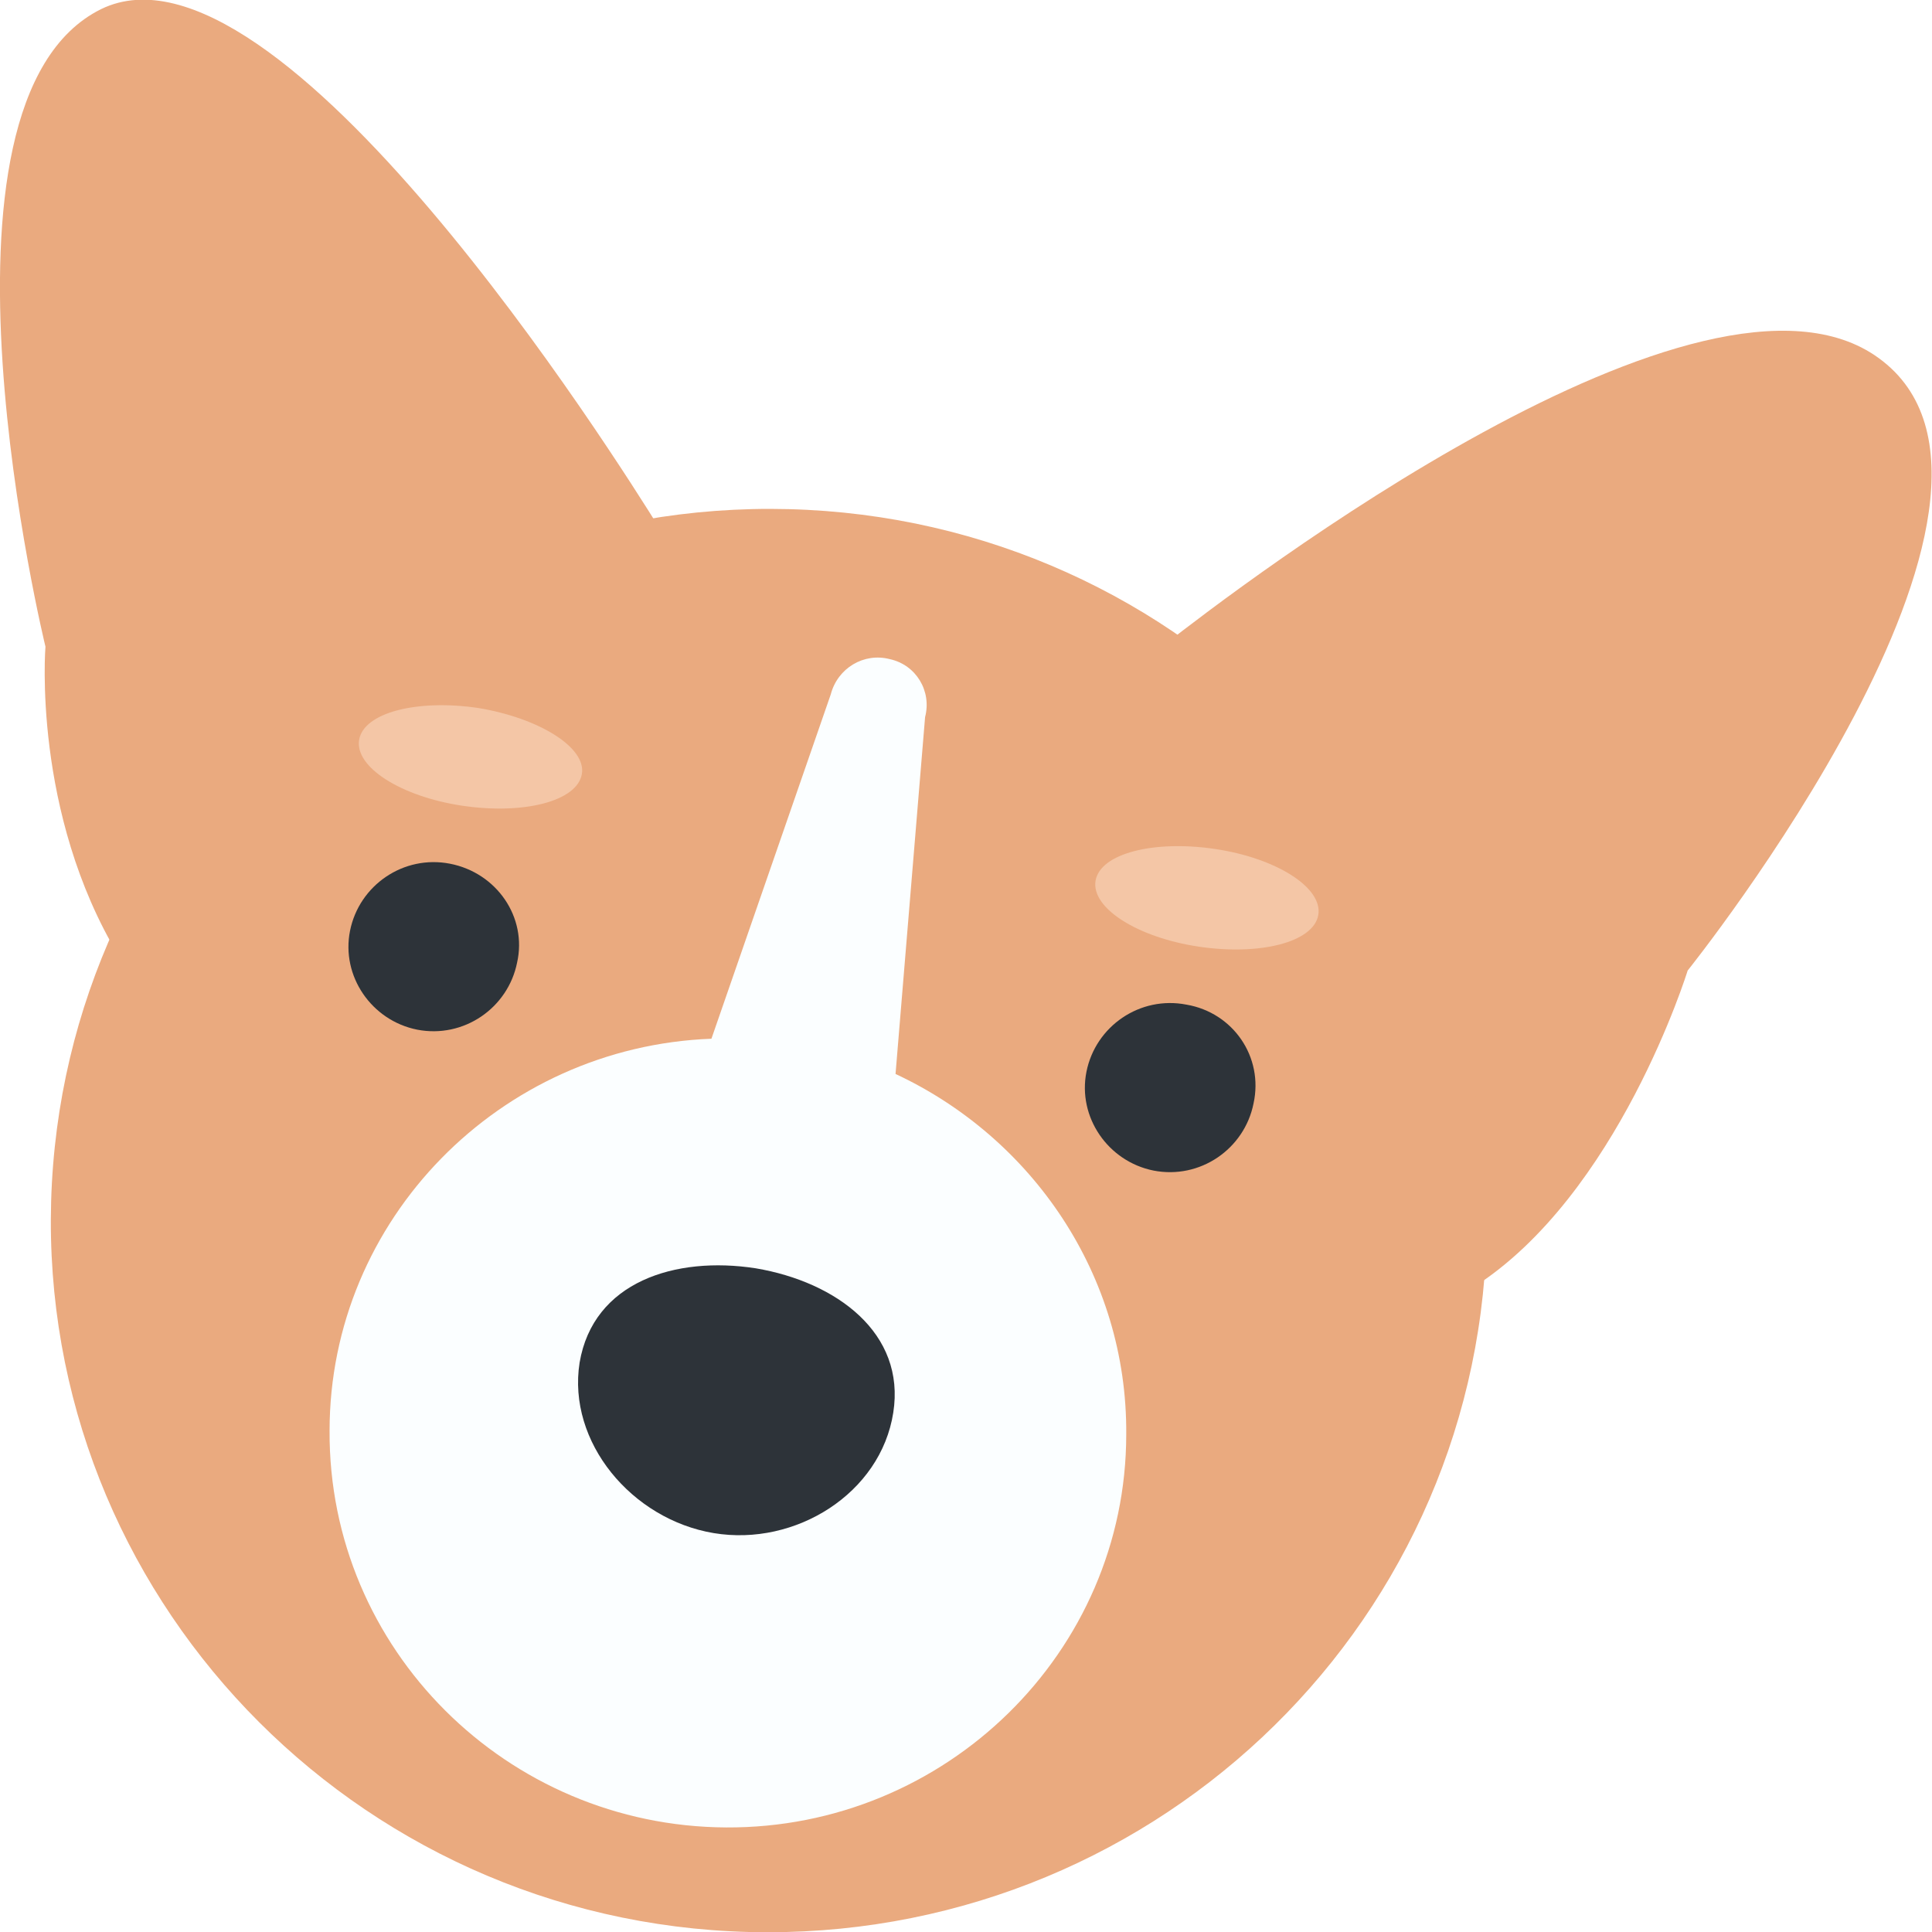
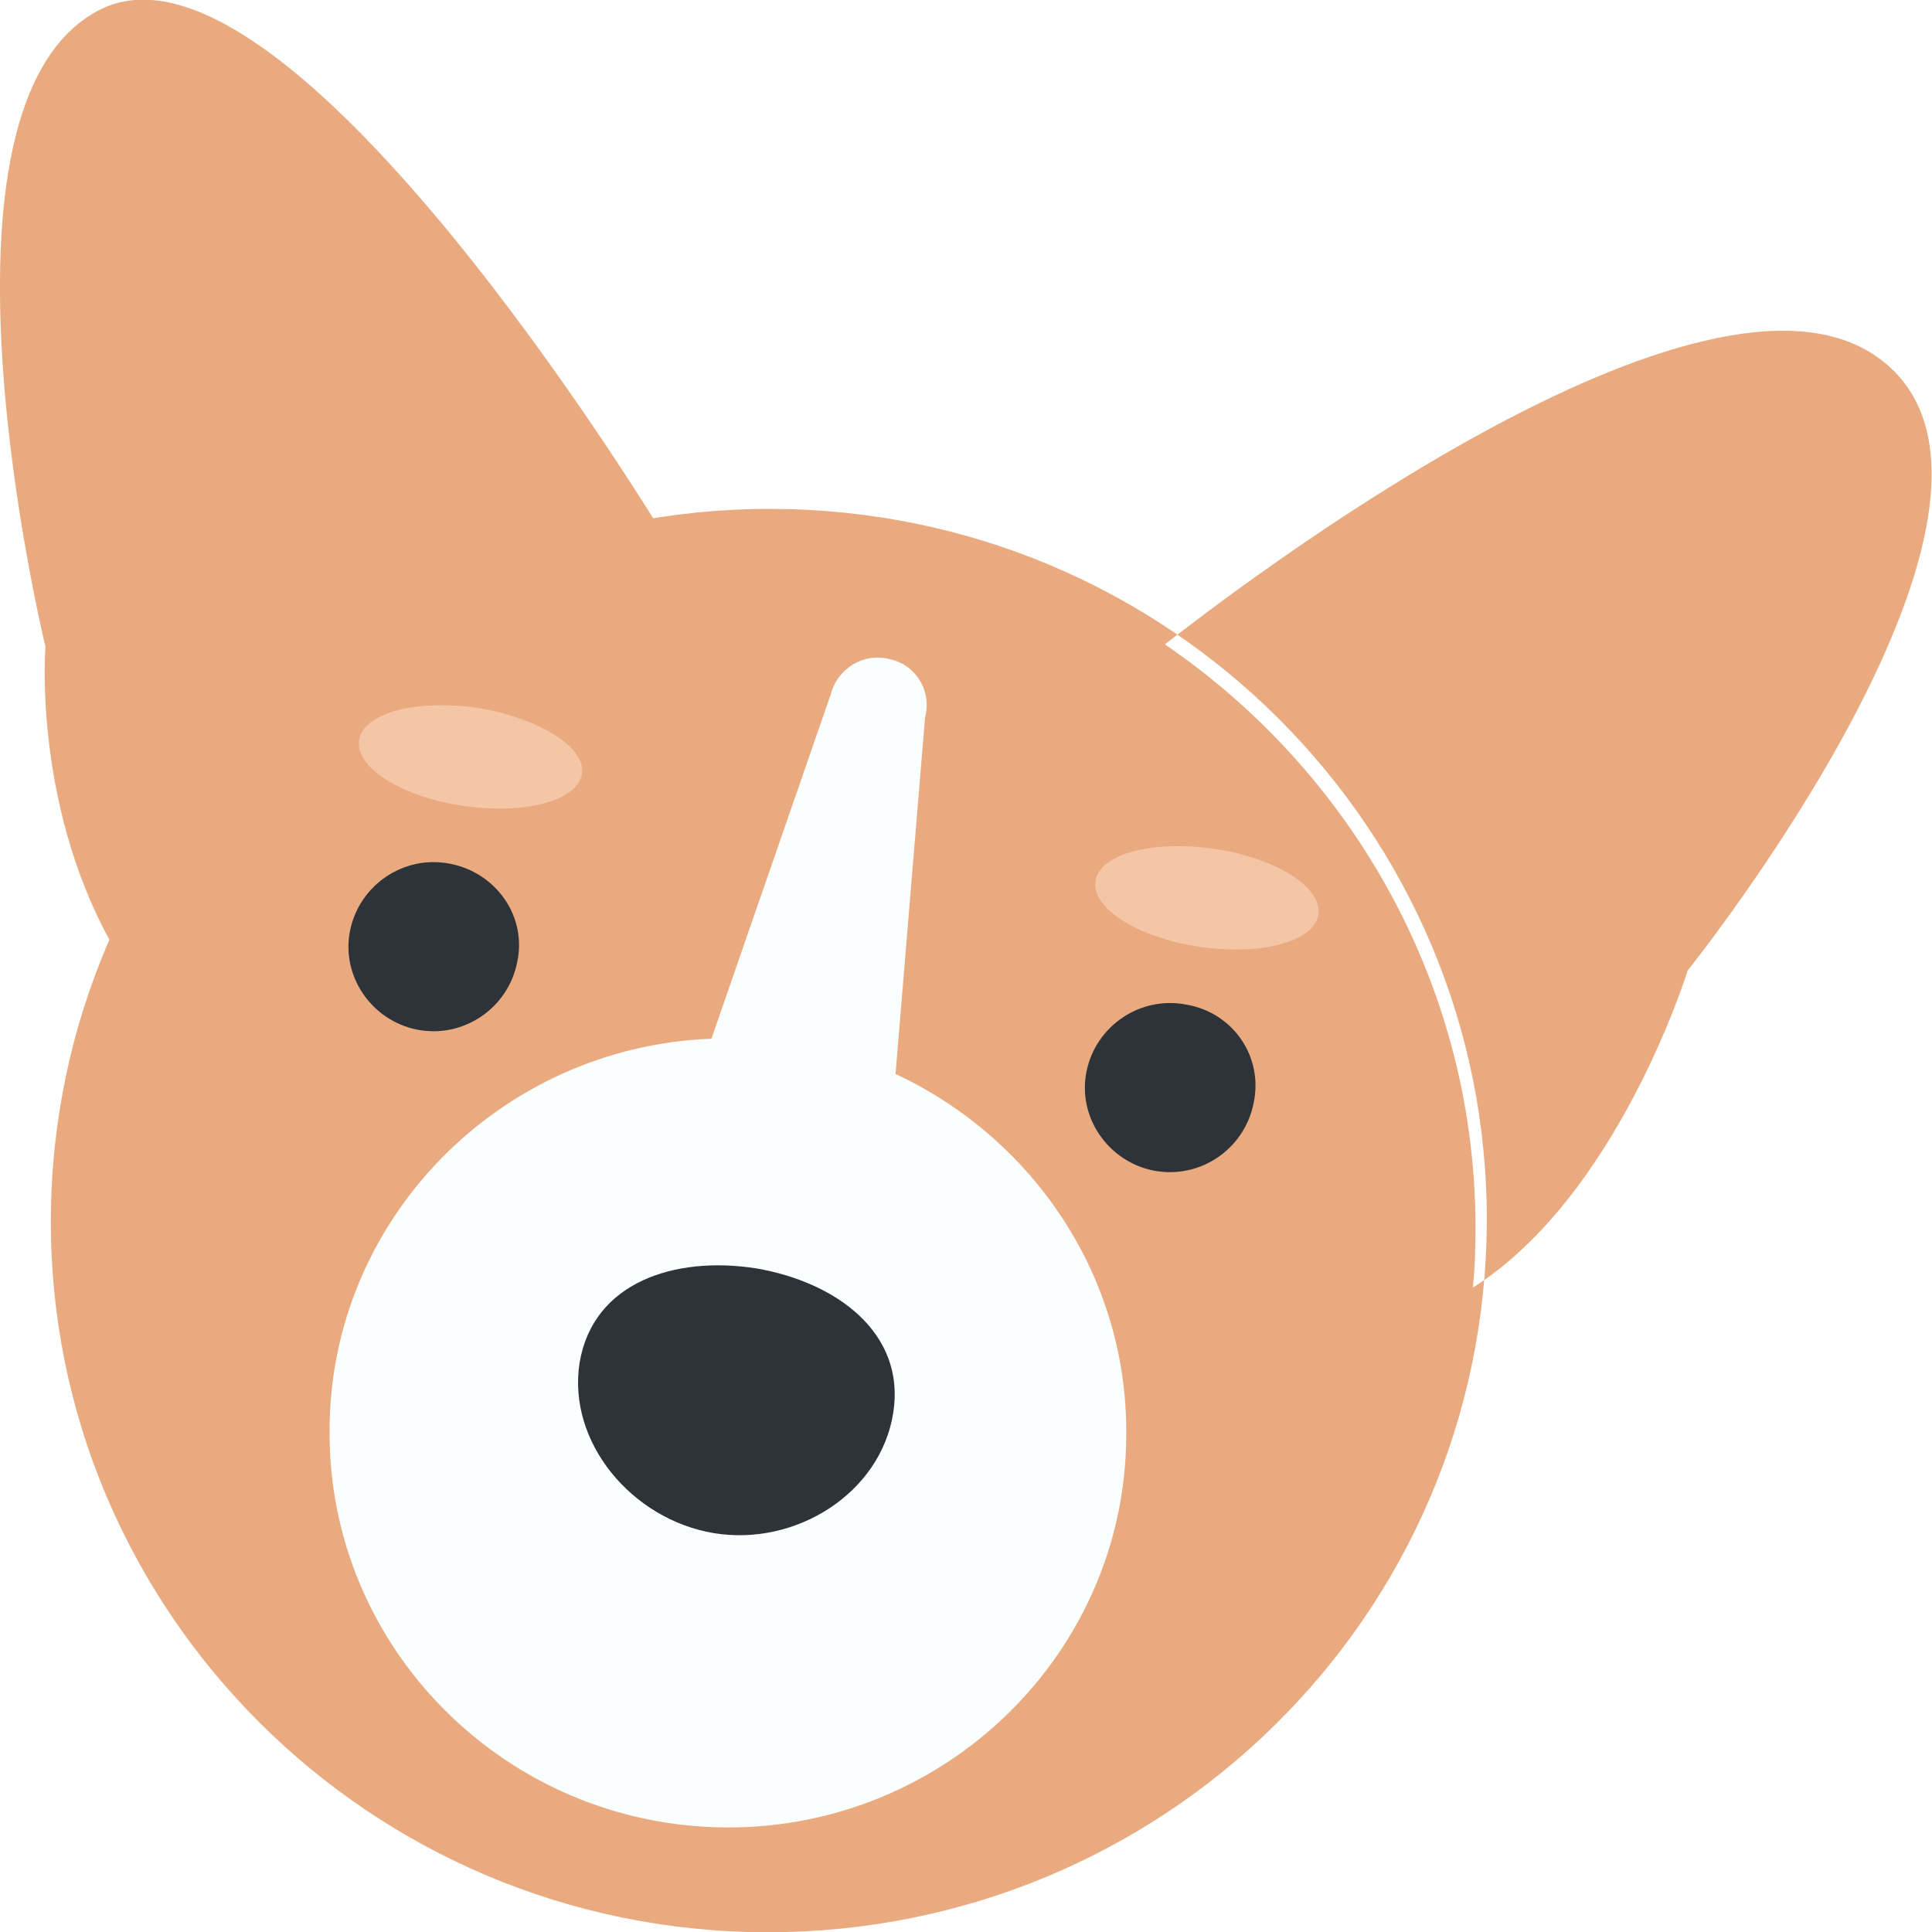
- <svg xmlns="http://www.w3.org/2000/svg" version="1.1" id="Layer_1" x="0px" y="0px" viewBox="0 0 170 170" style="enable-background:new 0 0 170 170;" xml:space="preserve">
-   <style type="text/css">
- 	.st0{fill:#EAAA7F;}
- 	.st1{fill:#FBFEFF;}
- 	.st2{fill:#2D3339;}
- 	.st3{fill:#F4C6A6;}
- </style>
-   <g>
-     <path class="st0" d="M165.3,31.5c-15.4-11.2-56.4,20.2-62.8,25.2c17,11.6,28,31.3,27.3,53.3c0,1.1-0.1,2.2-0.2,3.3   c12.8-8.1,18.9-27.9,18.9-27.9S182,43.6,165.3,31.5z" />
-     <path class="st0" d="M130.8,109.1c-1,34.6-30,61.8-64.9,60.9S3.5,140.2,4.5,105.7s30-61.8,64.9-60.9S131.8,74.5,130.8,109.1z" />
-     <path class="st1" d="M78.8,94.5l2.6-31.4c0.6-2.3-0.8-4.6-3.1-5.1c-2.3-0.6-4.6,0.8-5.2,3.1L62.6,91.4C44,92.1,29,107.3,29,125.9   c-0.1,19.2,15.6,34.8,34.9,34.9s35.2-15.4,35.2-34.6C99.2,112.2,90.8,100.1,78.8,94.5z" />
-     <g>
-       <path class="st2" d="M66.5,111.6c-7.1-1.1-14.3,1.2-15.5,8.3c-1.1,7,4.6,13.8,11.8,15s14.7-3.5,15.8-10.6    C79.7,117.3,73.6,112.8,66.5,111.6z" />
-       <path class="st2" d="M39.6,76c-4.1-0.8-8,1.9-8.8,5.9c-0.8,4,1.9,7.9,5.9,8.7c4.1,0.8,8-1.9,8.8-5.9C46.4,80.7,43.7,76.8,39.6,76z    " />
-       <path class="st2" d="M104.4,88.4c-4.1-0.8-8,1.9-8.8,5.9c-0.8,4,1.9,7.9,5.9,8.7c4.1,0.8,8-1.9,8.8-5.9    C111.2,93,108.5,89.1,104.4,88.4z" />
-     </g>
-     <g>
-       <path class="st3" d="M106.9,74.7c-5.4-0.8-10.1,0.4-10.5,2.8c-0.4,2.4,3.7,5,9.1,5.8c5.4,0.8,10.1-0.4,10.5-2.8    C116.4,78.1,112.3,75.5,106.9,74.7z" />
-       <path class="st3" d="M42.1,62.3c-5.4-0.8-10.1,0.4-10.5,2.8c-0.4,2.4,3.7,5,9.1,5.8c5.4,0.8,10.1-0.4,10.5-2.8    C51.6,65.8,47.5,63.2,42.1,62.3z" />
-     </g>
-     <path class="st0" d="M10.5,84.2c8.2-19.5,26.1-33.9,47.6-37.6C54.2,40.3,24.5-6.8,8.9,0.8C-7.7,9,4,56.9,4,56.9S2.8,71.5,10.5,84.2   z" />
-   </g>
+ <svg xmlns="http://www.w3.org/2000/svg" viewBox="0 0 170 170" enable-background="new 0 0 170 170">
+   <style type="text/css">.st0{fill:#EAAA7F;} .st1{fill:#FBFEFF;} .st2{fill:#2D3339;} .st3{fill:#F4C6A6;}</style>
+   <path class="st0" d="M165.3 31.5c-15.4-11.2-56.4 20.2-62.8 25.2 17 11.6 28 31.3 27.3 53.3 0 1.1-.1 2.2-.2 3.3 12.8-8.1 18.9-27.9 18.9-27.9s33.5-41.8 16.8-53.9zM130.8 109.1c-1 34.6-30 61.8-64.9 60.9s-62.4-29.8-61.4-64.3 30-61.8 64.9-60.9 62.4 29.7 61.4 64.3z" />
+   <path class="st1" d="M78.8 94.5l2.6-31.4c.6-2.3-.8-4.6-3.1-5.1-2.3-.6-4.6.8-5.2 3.1l-10.5 30.3c-18.6.7-33.6 15.9-33.6 34.5-.1 19.2 15.6 34.8 34.9 34.9s35.2-15.4 35.2-34.6c.1-14-8.3-26.1-20.3-31.7z" />
+   <path class="st2" d="M66.5 111.6c-7.1-1.1-14.3 1.2-15.5 8.3-1.1 7 4.6 13.8 11.8 15s14.7-3.5 15.8-10.6c1.1-7-5-11.5-12.1-12.7zM39.6 76c-4.1-.8-8 1.9-8.8 5.9-.8 4 1.9 7.9 5.9 8.7 4.1.8 8-1.9 8.8-5.9.9-4-1.8-7.9-5.9-8.7zM104.4 88.4c-4.1-.8-8 1.9-8.8 5.9-.8 4 1.9 7.9 5.9 8.7 4.1.8 8-1.9 8.8-5.9.9-4.1-1.8-8-5.9-8.7z" />
+   <path class="st3" d="M106.9 74.7c-5.4-.8-10.1.4-10.5 2.8-.4 2.4 3.7 5 9.1 5.8 5.4.8 10.1-.4 10.5-2.8.4-2.4-3.7-5-9.1-5.8zM42.1 62.3c-5.4-.8-10.1.4-10.5 2.8-.4 2.4 3.7 5 9.1 5.8 5.4.8 10.1-.4 10.5-2.8.4-2.3-3.7-4.9-9.1-5.8z" />
+   <path class="st0" d="M10.5 84.2c8.2-19.5 26.1-33.9 47.6-37.6-3.9-6.3-33.6-53.4-49.2-45.8-16.6 8.2-4.9 56.1-4.9 56.1s-1.2 14.6 6.5 27.3z" />
</svg>
